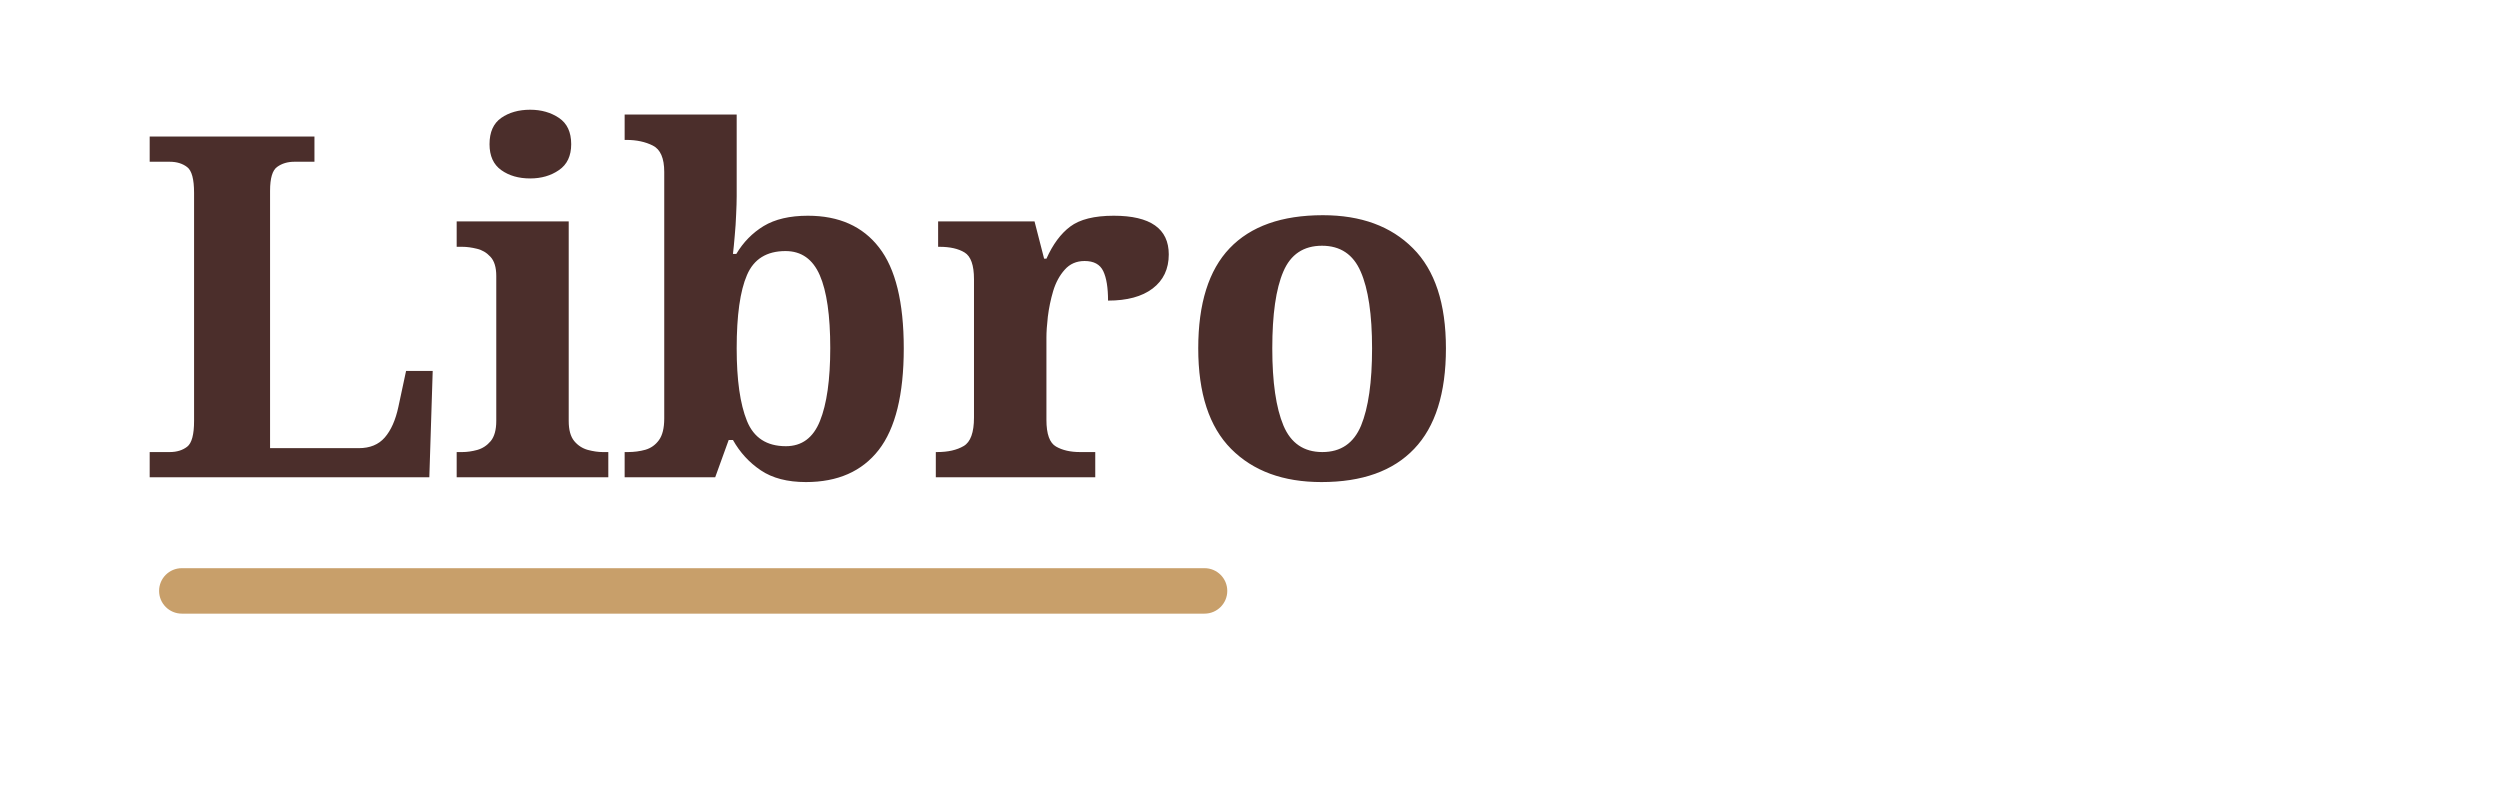
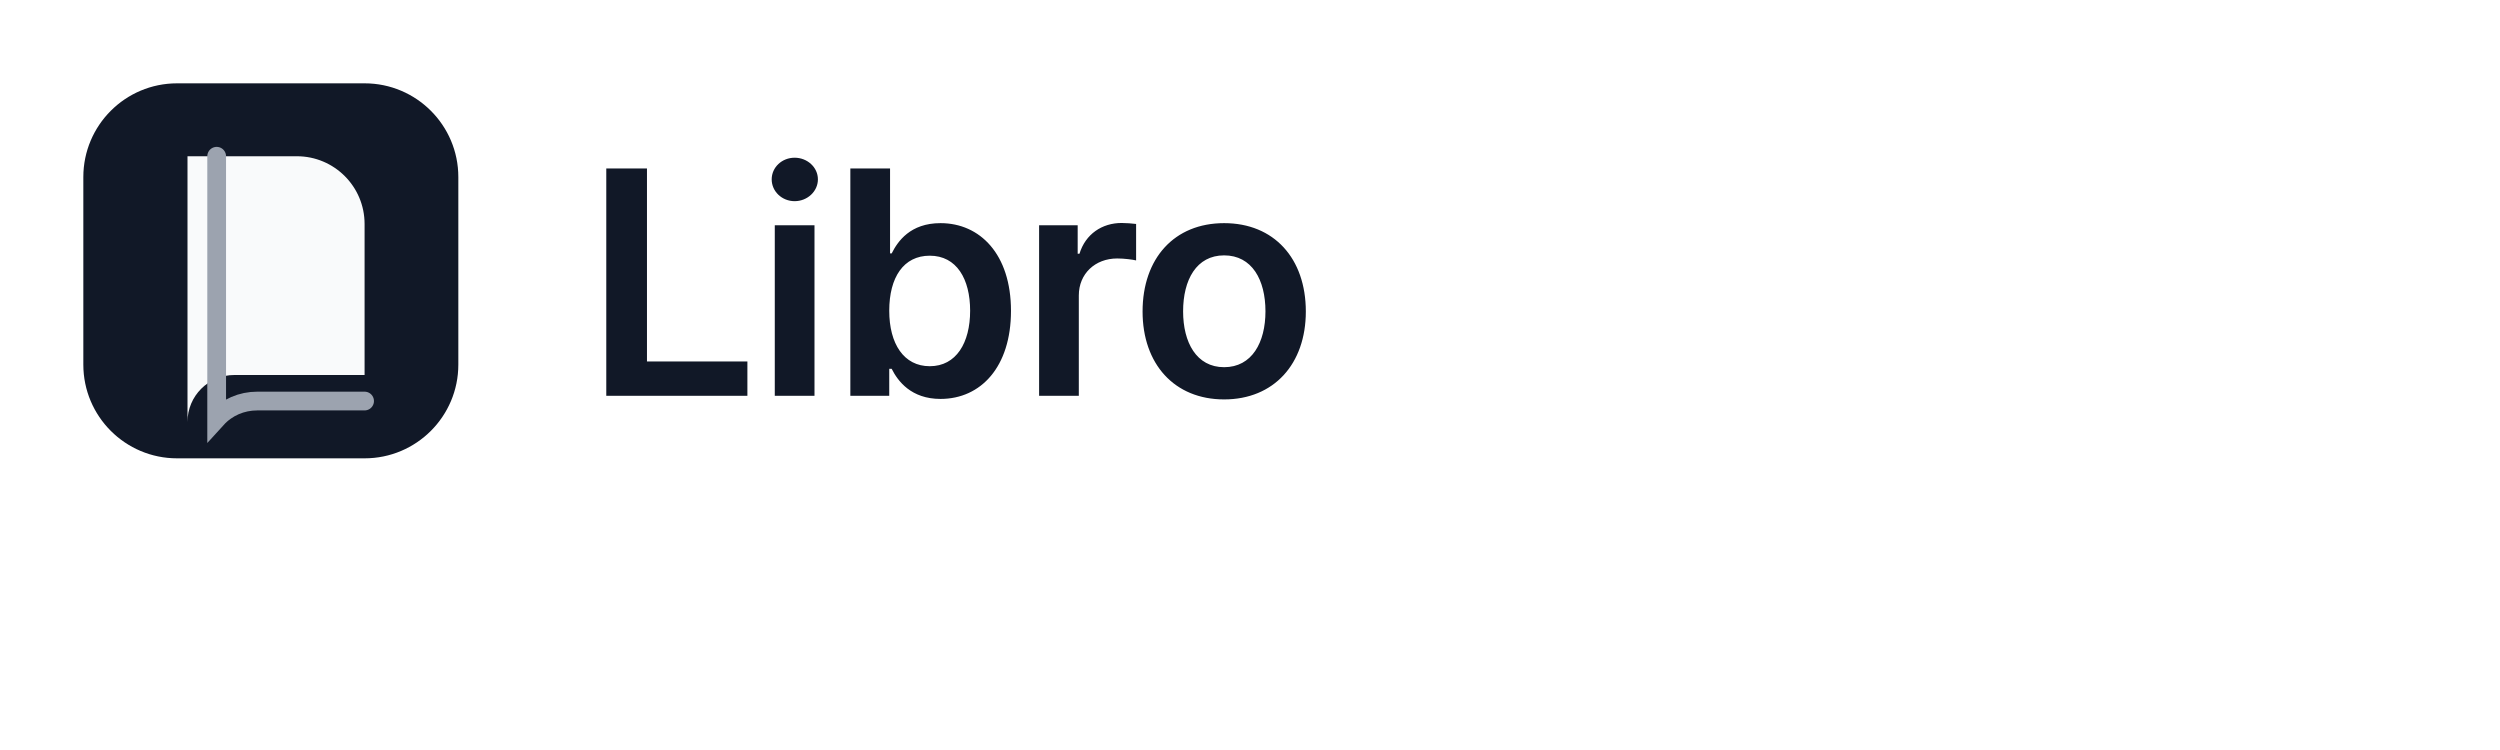
- <svg xmlns="http://www.w3.org/2000/svg" viewBox="0 0 220 70">
-   <text x="12" y="42" fill="#4B2E2B" font-family="Playfair Display, serif" font-size="42" font-weight="700">Libro</text>
-   <rect x="14" y="50" width="94" height="4" rx="2" fill="#C89F6A" />
+ <svg xmlns="http://www.w3.org/2000/svg" viewBox="0 0 240 72" fill="none">
+   <rect x="8" y="8" width="36" height="36" rx="9" fill="#111827" />
+   <path d="M18 15h10.5A6.5 6.5 0 0 1 35 21.5V36H22.5A4.5 4.5 0 0 0 18 40.5V15Z" fill="#F9FAFB" />
+   <path d="M20.8 15v25.2c1-1.1 2.4-1.7 3.9-1.7H35" stroke="#9CA3AF" stroke-width="1.8" stroke-linecap="round" />
+   <text x="56" y="38" fill="#111827" font-family="Inter, system-ui, sans-serif" font-size="30" font-weight="600" letter-spacing="-0.6">Libro</text>
</svg>
